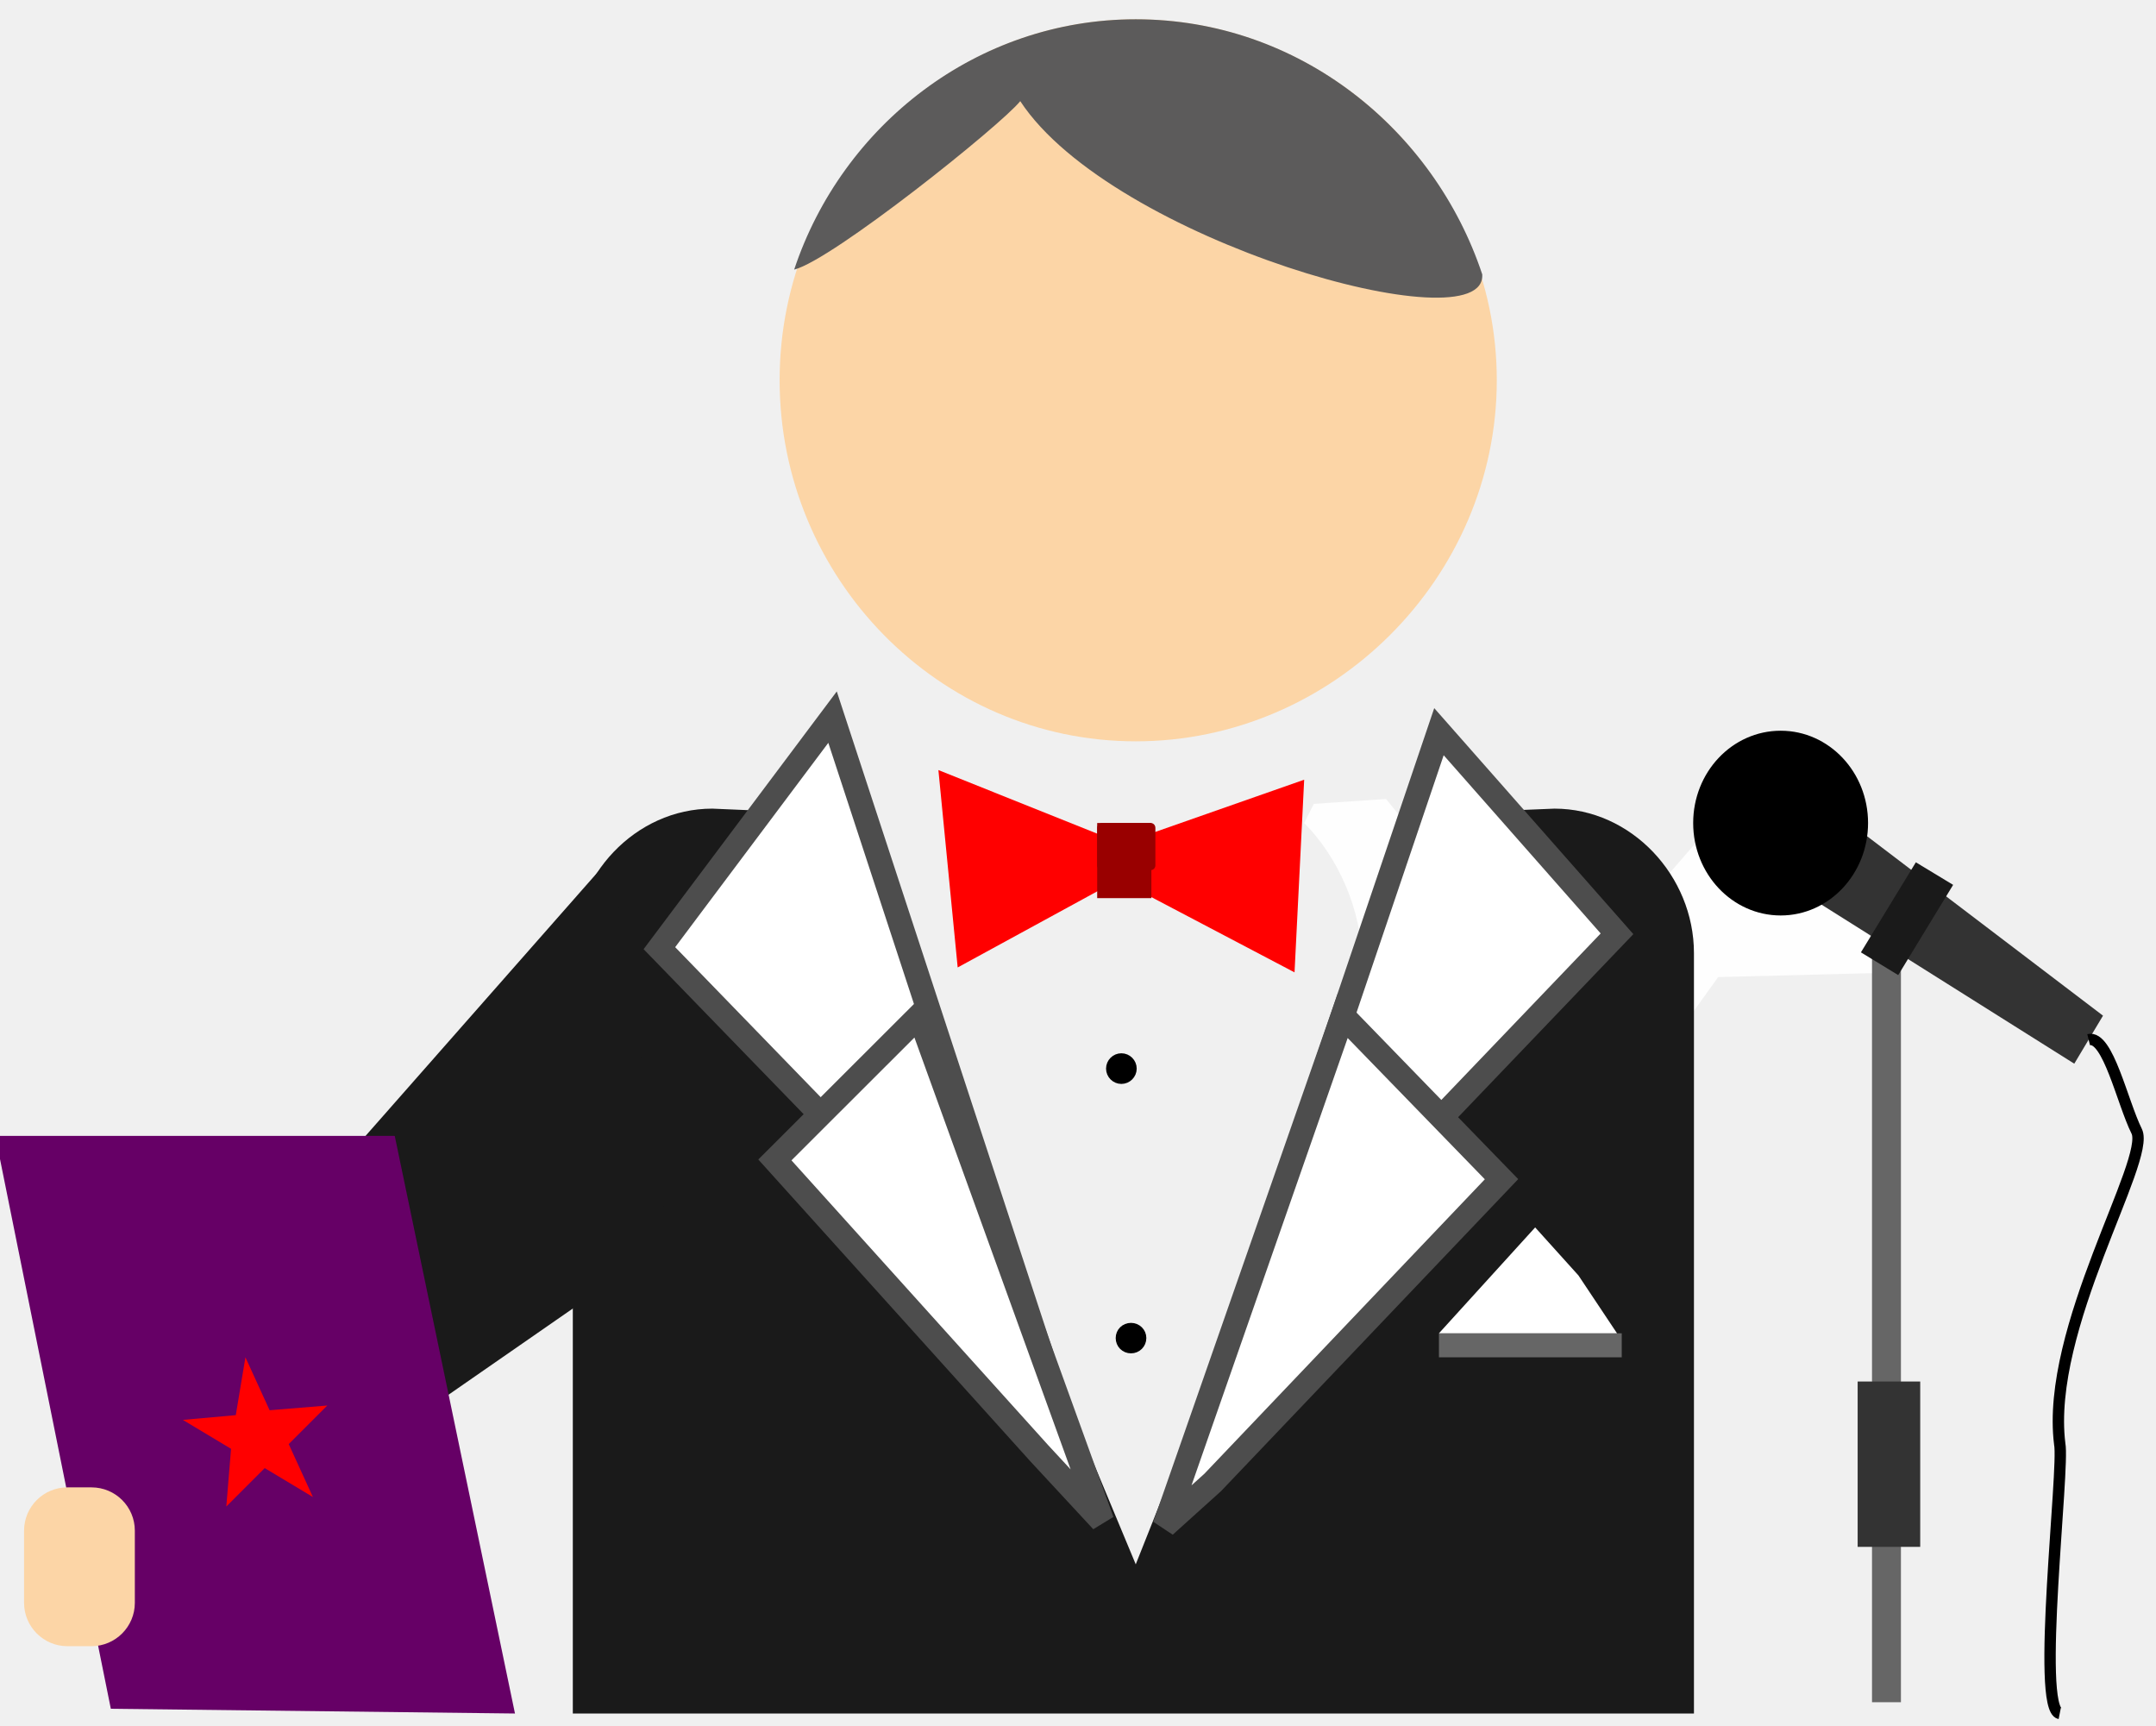
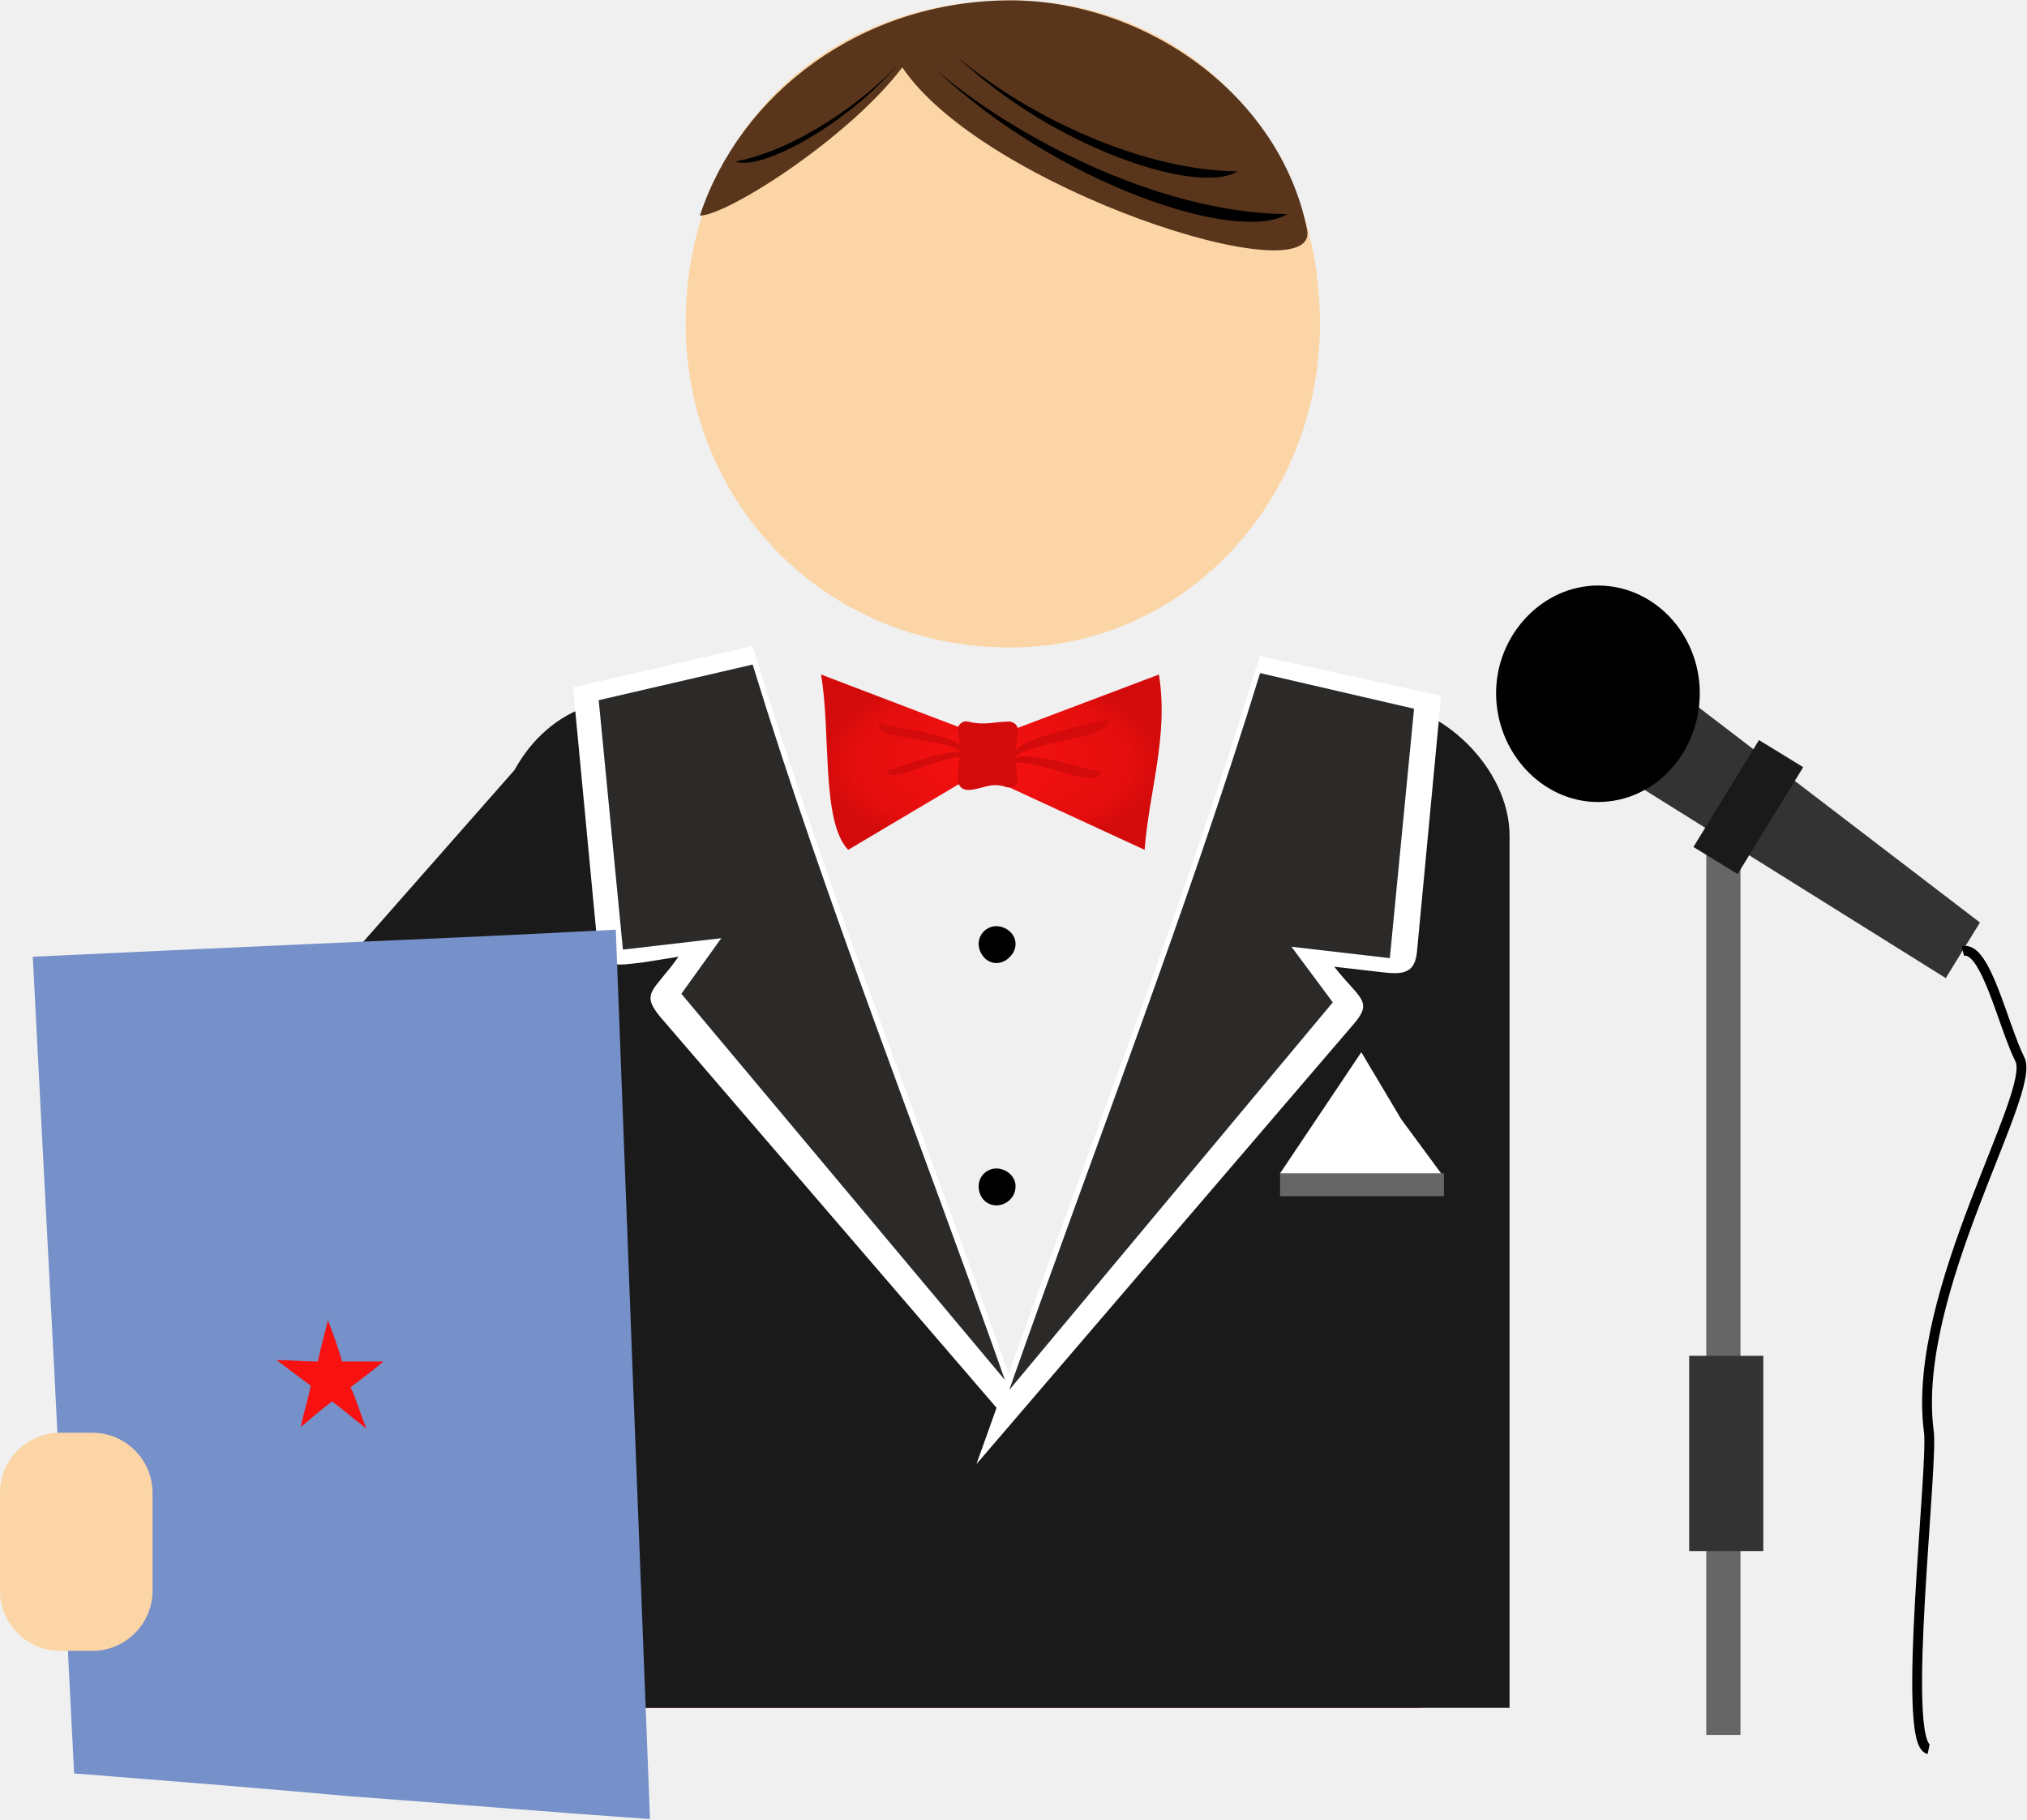
- <svg xmlns="http://www.w3.org/2000/svg" xml:space="preserve" width="118.533mm" height="94.827mm" version="1.1" style="shape-rendering:geometricPrecision; text-rendering:geometricPrecision; image-rendering:optimizeQuality; fill-rule:evenodd; clip-rule:evenodd" viewBox="0 0 11853 9483">
+ <svg xmlns="http://www.w3.org/2000/svg" xml:space="preserve" width="128.944mm" height="115.753mm" version="1.1" style="shape-rendering:geometricPrecision; text-rendering:geometricPrecision; image-rendering:optimizeQuality; fill-rule:evenodd; clip-rule:evenodd" viewBox="0 0 1422 1276">
  <defs>
    <style type="text/css">
   
-     .str0 {stroke:black;stroke-width:62.5}
-     .str1 {stroke:#4D4D4D;stroke-width:132.28}
-     .fil10 {fill:none}
-     .fil1 {fill:#FCD5A6}
-     .fil4 {fill:black}
+     .str0 {stroke:black;stroke-width:6.891}
+     .fil4 {fill:none}
+     .fil10 {fill:#2B2A29}
+     .fil7 {fill:#58351B}
+     .fil12 {fill:#7690C9}
+     .fil2 {fill:black}
    .fil3 {fill:#1A1A1A}
-     .fil9 {fill:#333333}
-     .fil2 {fill:#5C5B5B}
-     .fil11 {fill:#660066}
-     .fil5 {fill:#666666}
-     .fil8 {fill:#990000}
-     .fil0 {fill:#FEFEFE}
-     .fil7 {fill:red}
-     .fil6 {fill:white}
+     .fil1 {fill:#333333}
+     .fil0 {fill:#666666}
+     .fil11 {fill:#D40B0B}
+     .fil5 {fill:#E81515}
+     .fil13 {fill:#F71111}
+     .fil6 {fill:#FCD5A6}
+     .fil8 {fill:white}
+     .fil9 {fill:url(#id0)}
   
  </style>
+     <radialGradient id="id0" gradientUnits="objectBoundingBox" cx="50%" cy="49.999%" r="50%" fx="50%" fy="49.999%">
+       <stop offset="0" style="stop-color:#F71111" />
+       <stop offset="0.812" style="stop-color:#E50E0E" />
+       <stop offset="1" style="stop-color:#D40B0B" />
+     </radialGradient>
  </defs>
  <g id="Слой_x0020_1">
-     <path class="fil0" d="M8546 5530l-926 -1138 -397 27 -53 105c185,186 318,477 318,768l0 79 211 0 874 1217 873 -1217 1005 -26 -873 -1006 -1032 1191z" />
-     <path class="fil1" d="M6244 106c1085,0 1985,899 1985,1984 0,1085 -900,1985 -1985,1985 -1085,0 -1958,-900 -1958,-1985 0,-1085 873,-1984 1958,-1984z" />
-     <path class="fil2" d="M6244 106c900,0 1641,608 1905,1402 27,397 -2037,-185 -2540,-952 -106,132 -1032,873 -1243,926 264,-794 1005,-1376 1878,-1376z" />
-     <path class="fil3" d="M3916 4445l608 26 1720 4128 1641 -4128 26 0 635 -26c423,0 767,370 767,794l0 4180 -6164 0 0 -4180c0,-424 343,-794 767,-794l0 0z" />
-     <path class="fil4 str0" d="M6271 7355c0,-29 -24,-52 -53,-52 -30,0 -53,23 -53,52 0,30 23,53 53,53 29,0 53,-23 53,-53z" />
-     <polygon class="fil5" points="7911,7329 8916,7329 8916,7461 7911,7461 " />
-     <polygon class="fil6" points="8678,7011 8440,6747 7911,7329 8890,7329 " />
-     <polygon class="fil7" points="6218,4657 5159,4233 5265,5318 6138,4842 " />
-     <polygon class="fil7" points="6112,4657 7170,4286 7117,5345 6059,4789 " />
-     <polygon class="fil8" points="6032,4524 6330,4524 6330,4937 6032,4937 " />
-     <polygon class="fil5" points="10292,5265 10451,5265 10451,9357 10292,9357 " />
-     <polygon class="fil9" points="10239,4577 11562,5583 11404,5847 9975,4948 " />
-     <path class="fil4 str0" d="M10239 4524c0,-263 -201,-476 -449,-476 -249,0 -450,213 -450,476 0,263 201,477 450,477 248,0 449,-214 449,-477z" />
-     <polygon class="fil3" points="10533,4740 10738,4864 10436,5360 10231,5235 " />
-     <path class="fil10 str0" d="M11483 5715c106,-26 185,344 264,503 80,158 -502,1084 -423,1719 27,133 -132,1456 0,1482" />
-     <polygon class="fil9" points="10213,7594 10557,7594 10557,8503 10213,8503 " />
-     <polygon class="fil6 str1" points="3625,5212 4577,3942 5662,7250 5345,6985 " />
-     <polygon class="fil6 str1" points="4260,6376 5054,5583 6059,8361 5715,7990 " />
-     <path class="fil4 str0" d="M6218 5874c0,-29 -24,-53 -53,-53 -29,0 -53,24 -53,53 0,29 24,53 53,53 29,0 53,-24 53,-53z" />
-     <path class="fil8" d="M6059 4524l267 0c15,0 26,12 26,27l0 206c0,14 -11,26 -26,26l-267 0c-15,0 -27,-12 -27,-26l0 -206c0,-15 12,-27 27,-27z" />
-     <polygon class="fil6 str1" points="8890,5133 7911,4022 6800,7302 7117,6985 " />
-     <polygon class="fil6 str1" points="8255,6482 7382,5583 6403,8387 6667,8149 " />
-     <polygon class="fil3" points="3360,4710 3678,6826 2037,7964 1217,7144 " />
-     <polygon class="fil11" points="-26,6244 2170,6244 2831,9419 609,9393 " />
-     <polygon class="fil7" points="1799,7726 1587,7938 1720,8229 1455,8070 1244,8281 1270,7964 1005,7805 1296,7779 1349,7461 1482,7752 " />
-     <path class="fil1" d="M370 8176l133 0c131,0 238,106 238,238l0 397c0,131 -107,238 -238,238l-133 0c-131,0 -238,-107 -238,-238l0 -397c0,-132 107,-238 238,-238z" />
+     <g id="_637080256">
+       <g>
+         <polygon class="fil0" points="1197,598 1221,598 1221,1217 1197,1217 " />
+         <polygon class="fil1" points="1189,494 1389,647 1365,686 1149,551 " />
+         <path class="fil2 str0" d="M1189 486c0,-39 -30,-72 -68,-72 -37,0 -68,33 -68,72 0,40 31,73 68,73 38,0 68,-33 68,-73z" />
+         <polygon class="fil3" points="1234,519 1265,538 1219,613 1188,594 " />
+         <path class="fil4 str0" d="M1377 667c16,-4 28,52 40,76 12,23 -76,163 -64,260 4,20 -20,220 0,224" />
+         <polygon class="fil1" points="1185,951 1237,951 1237,1088 1185,1088 " />
+       </g>
+       <polygon class="fil5" points="997,1198 997,1069 411,1069 411,1198 " />
+       <path class="fil6" d="M709 0c123,0 217,95 217,227 0,123 -94,227 -217,227 -133,0 -228,-104 -228,-227 0,-132 95,-227 228,-227z" />
+       <path class="fil7" d="M709 0c94,0 189,66 208,161 9,47 -227,-29 -284,-114 -38,50 -123,104 -142,104 28,-85 113,-151 218,-151l0 0z" />
+       <path class="fil3" d="M434 492l76 9 199 473 189 -473 66 -9c47,0 95,47 95,94l0 612 -710 0 0 -612c0,-47 38,-94 85,-94l0 0 0 0z" />
+       <path class="fil2 str0" d="M709 832c0,-5 -5,-9 -10,-9 -5,0 -9,4 -9,9 0,6 4,10 9,10 5,0 10,-4 10,-10z" />
+       <polygon class="fil0" points="898,823 1013,823 1013,839 898,839 " />
+       <polygon class="fil8" points="983,785 955,738 898,823 1011,823 " />
+       <path class="fil9" d="M694 518l-118 -45c7,41 0,103 19,123l91 -54 117 54c3,-41 17,-80 10,-123l-119 45z" />
+       <path class="fil2 str0" d="M709 662c0,-5 -5,-9 -10,-9 -5,0 -9,4 -9,9 0,5 4,10 9,10 5,0 10,-5 10,-10z" />
+       <path class="fil8" d="M936 678c18,23 28,24 13,41l-264 308 20 -56c59,-167 124,-332 176,-502l3 -9 127 28 -17 180c-2,18 -14,15 -32,13l-26 -3z" />
+       <path class="fil10" d="M992 497l-108 -25c-51,166 -117,335 -176,503l227 -272 -29 -39 69 8 17 -175z" />
+       <path class="fil8" d="M476 671c-17,24 -27,25 -13,42l240 279 5 -27c-59,-168 -125,-333 -177,-502l-3 -10 -126 29 17 179c2,19 14,16 32,14l25 -4z" />
+       <path class="fil10" d="M420 491l108 -25c51,166 118,335 177,502l-227 -271 28 -39 -69 8 -17 -175z" />
+       <path class="fil2" d="M657 49c85,80 211,122 246,101 -93,-1 -195,-57 -246,-101z" />
+       <path class="fil2" d="M671 39c68,65 170,98 197,81 -74,-1 -156,-45 -197,-81z" />
+       <path class="fil2" d="M630 45c-39,45 -98,75 -114,68 43,-8 91,-43 114,-68z" />
+       <path class="fil11" d="M617 507c5,3 65,9 57,20 -13,-10 -63,-8 -57,-20z" />
+       <path class="fil11" d="M622 540c6,0 56,-21 54,-9 -15,-2 -54,21 -54,9z" />
+       <path class="fil11" d="M777 504c-6,3 -73,15 -64,26 15,-11 71,-13 64,-26z" />
+       <path class="fil11" d="M772 541c-6,0 -63,-19 -61,-6 17,-3 60,20 61,6z" />
+       <path class="fil11" d="M679 506c12,3 19,0 29,0 3,0 7,3 6,7 -2,14 -2,25 0,34 1,4 -5,6 -8,5 -11,-4 -18,2 -27,2 -4,0 -7,-3 -7,-7 0,-11 3,-21 0,-34 -1,-4 3,-8 7,-7z" />
+       <polygon class="fil3" points="368,532 416,852 168,1024 44,900 " />
+       <g>
+         <path class="fil12" d="M23 671c64,-3 129,-6 196,-9 68,-3 139,-6 213,-10 4,106 8,211 12,315 4,104 8,207 12,309 -73,-5 -143,-11 -211,-16 -66,-6 -130,-11 -193,-16 -5,-94 -9,-189 -14,-284 -5,-95 -10,-192 -15,-289z" />
+         <path class="fil13" d="M230 926c4,10 7,19 10,29 10,0 20,0 29,0 -7,6 -15,12 -23,18 4,9 7,19 11,29 -8,-6 -16,-13 -24,-19 -8,6 -15,12 -22,18 2,-10 5,-19 7,-29 -8,-6 -16,-12 -24,-18 10,0 19,1 29,1 2,-10 5,-20 7,-29z" />
+       </g>
+       <path class="fil6" d="M42 1005l23 0c23,0 42,19 42,42l0 69c0,23 -19,42 -42,42l-23 0c-23,0 -42,-19 -42,-42l0 -69c0,-23 19,-42 42,-42z" />
+     </g>
  </g>
</svg>
